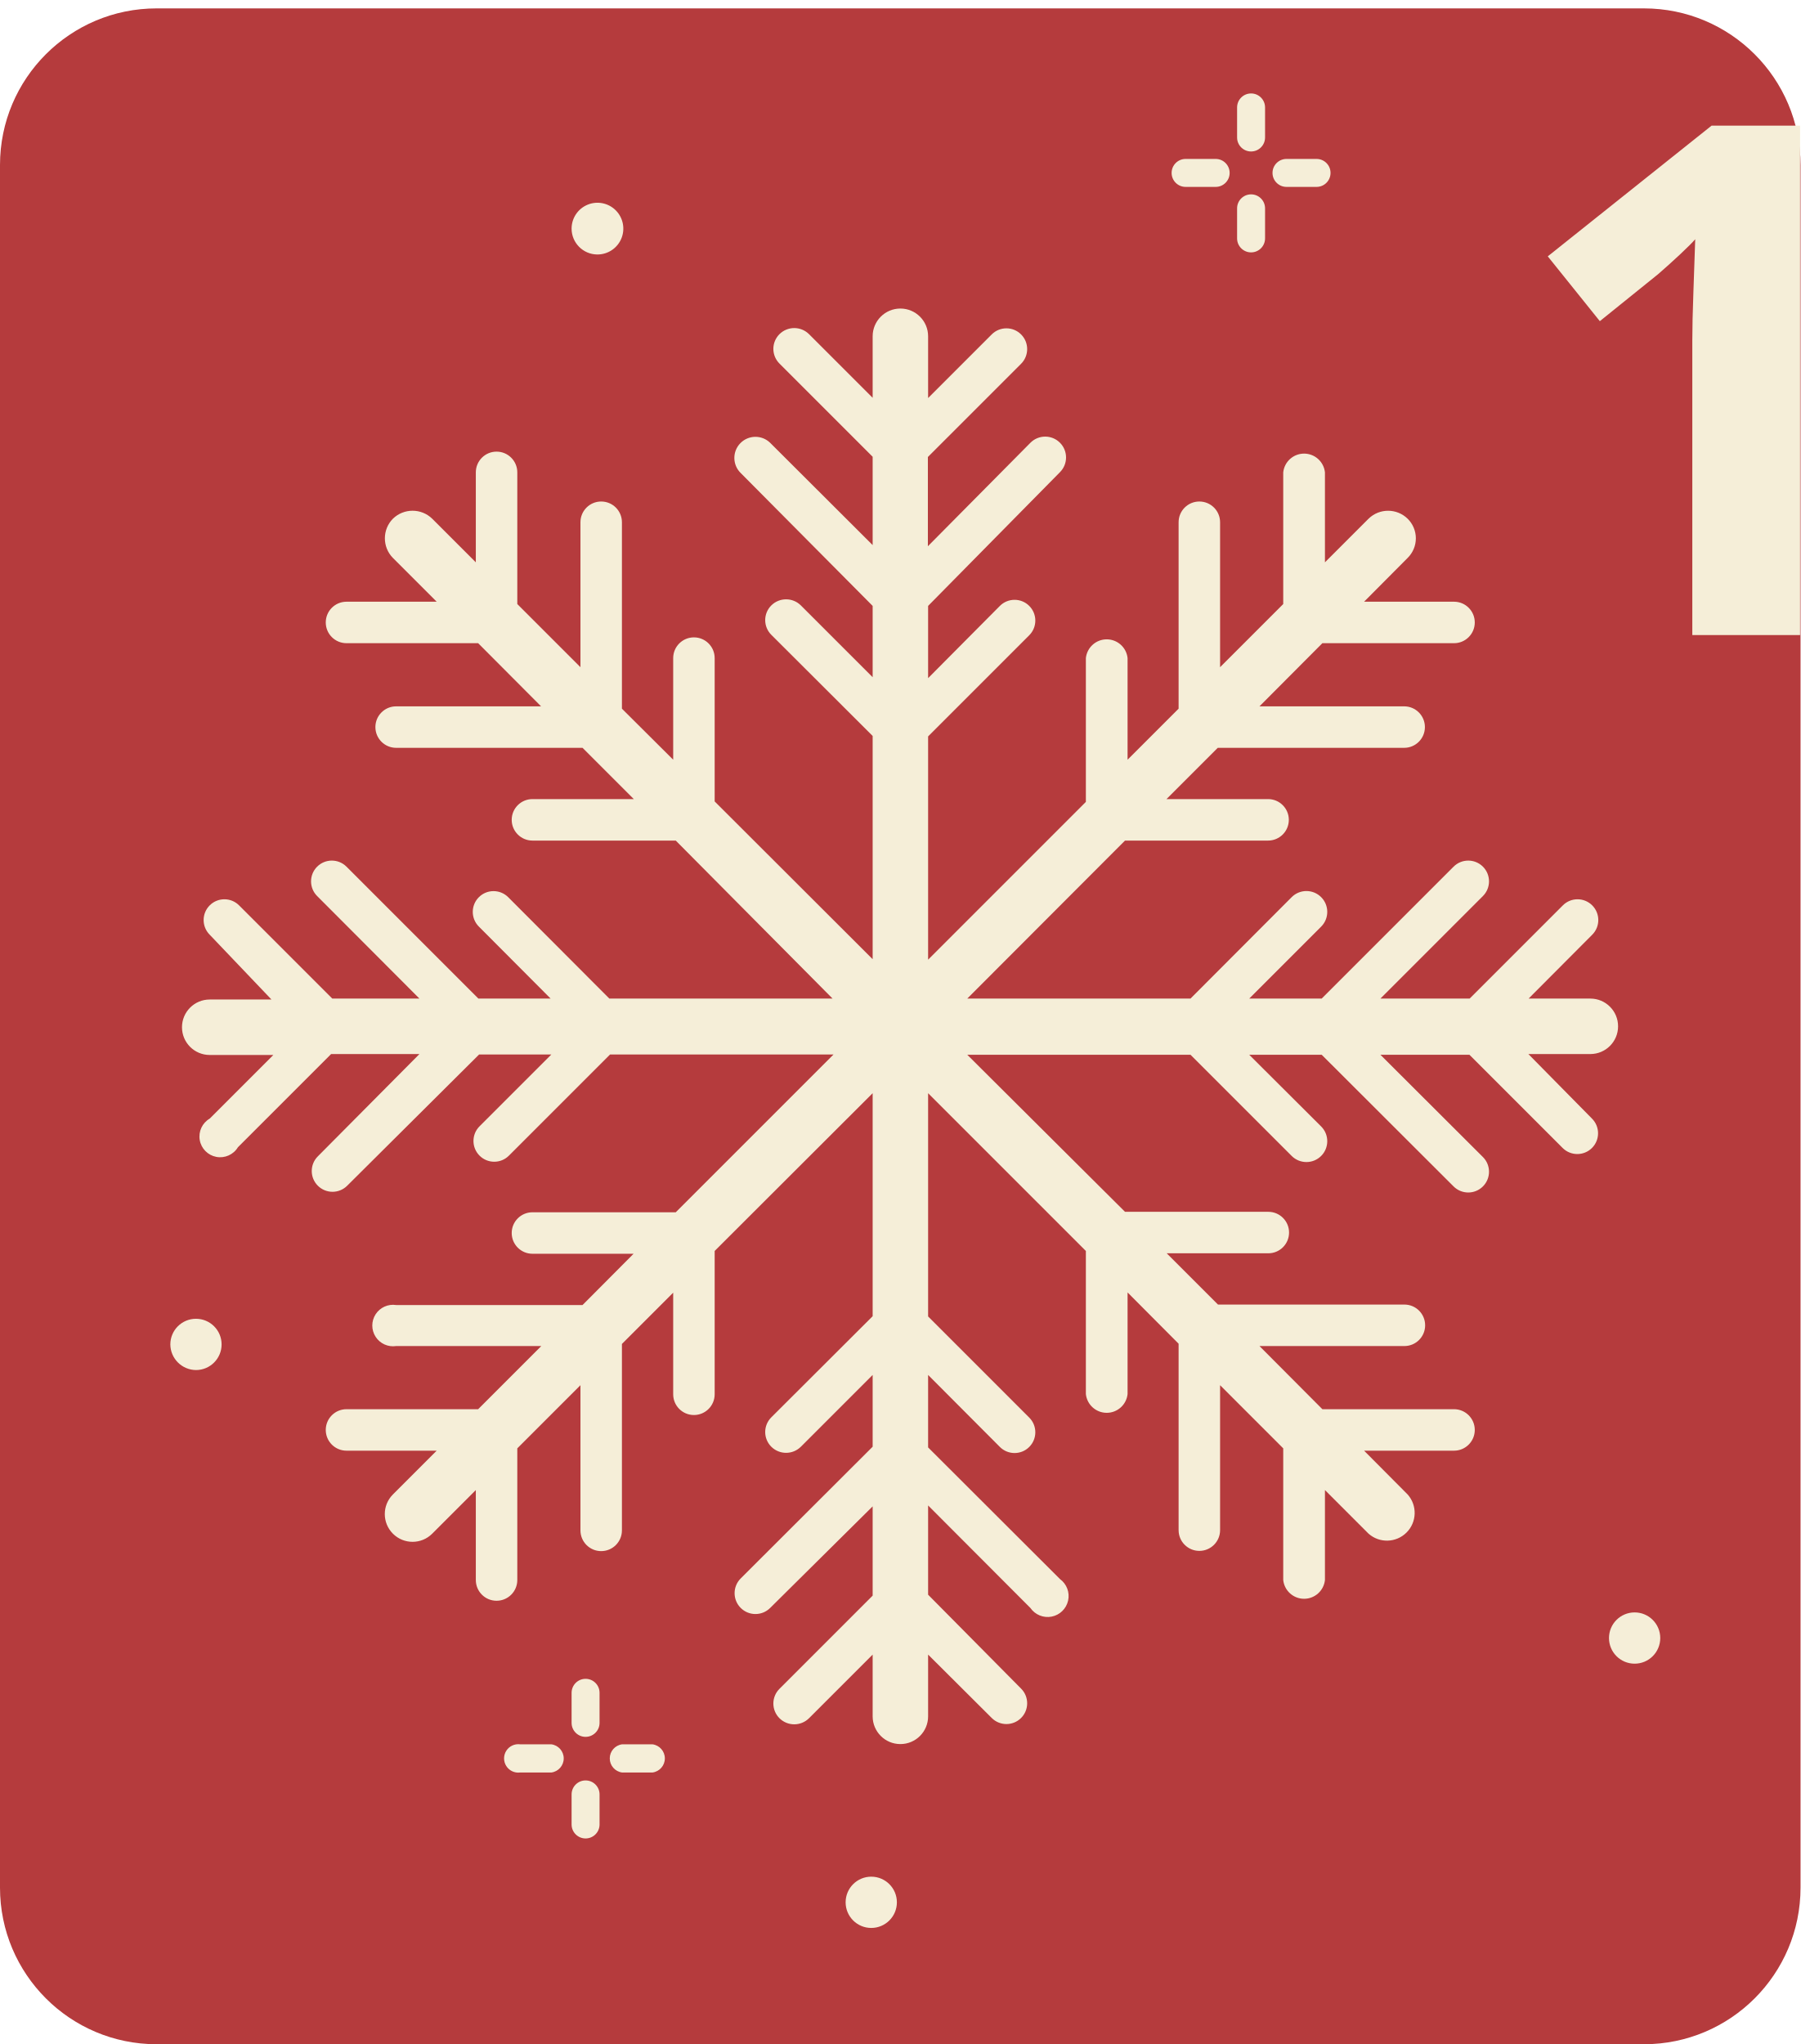
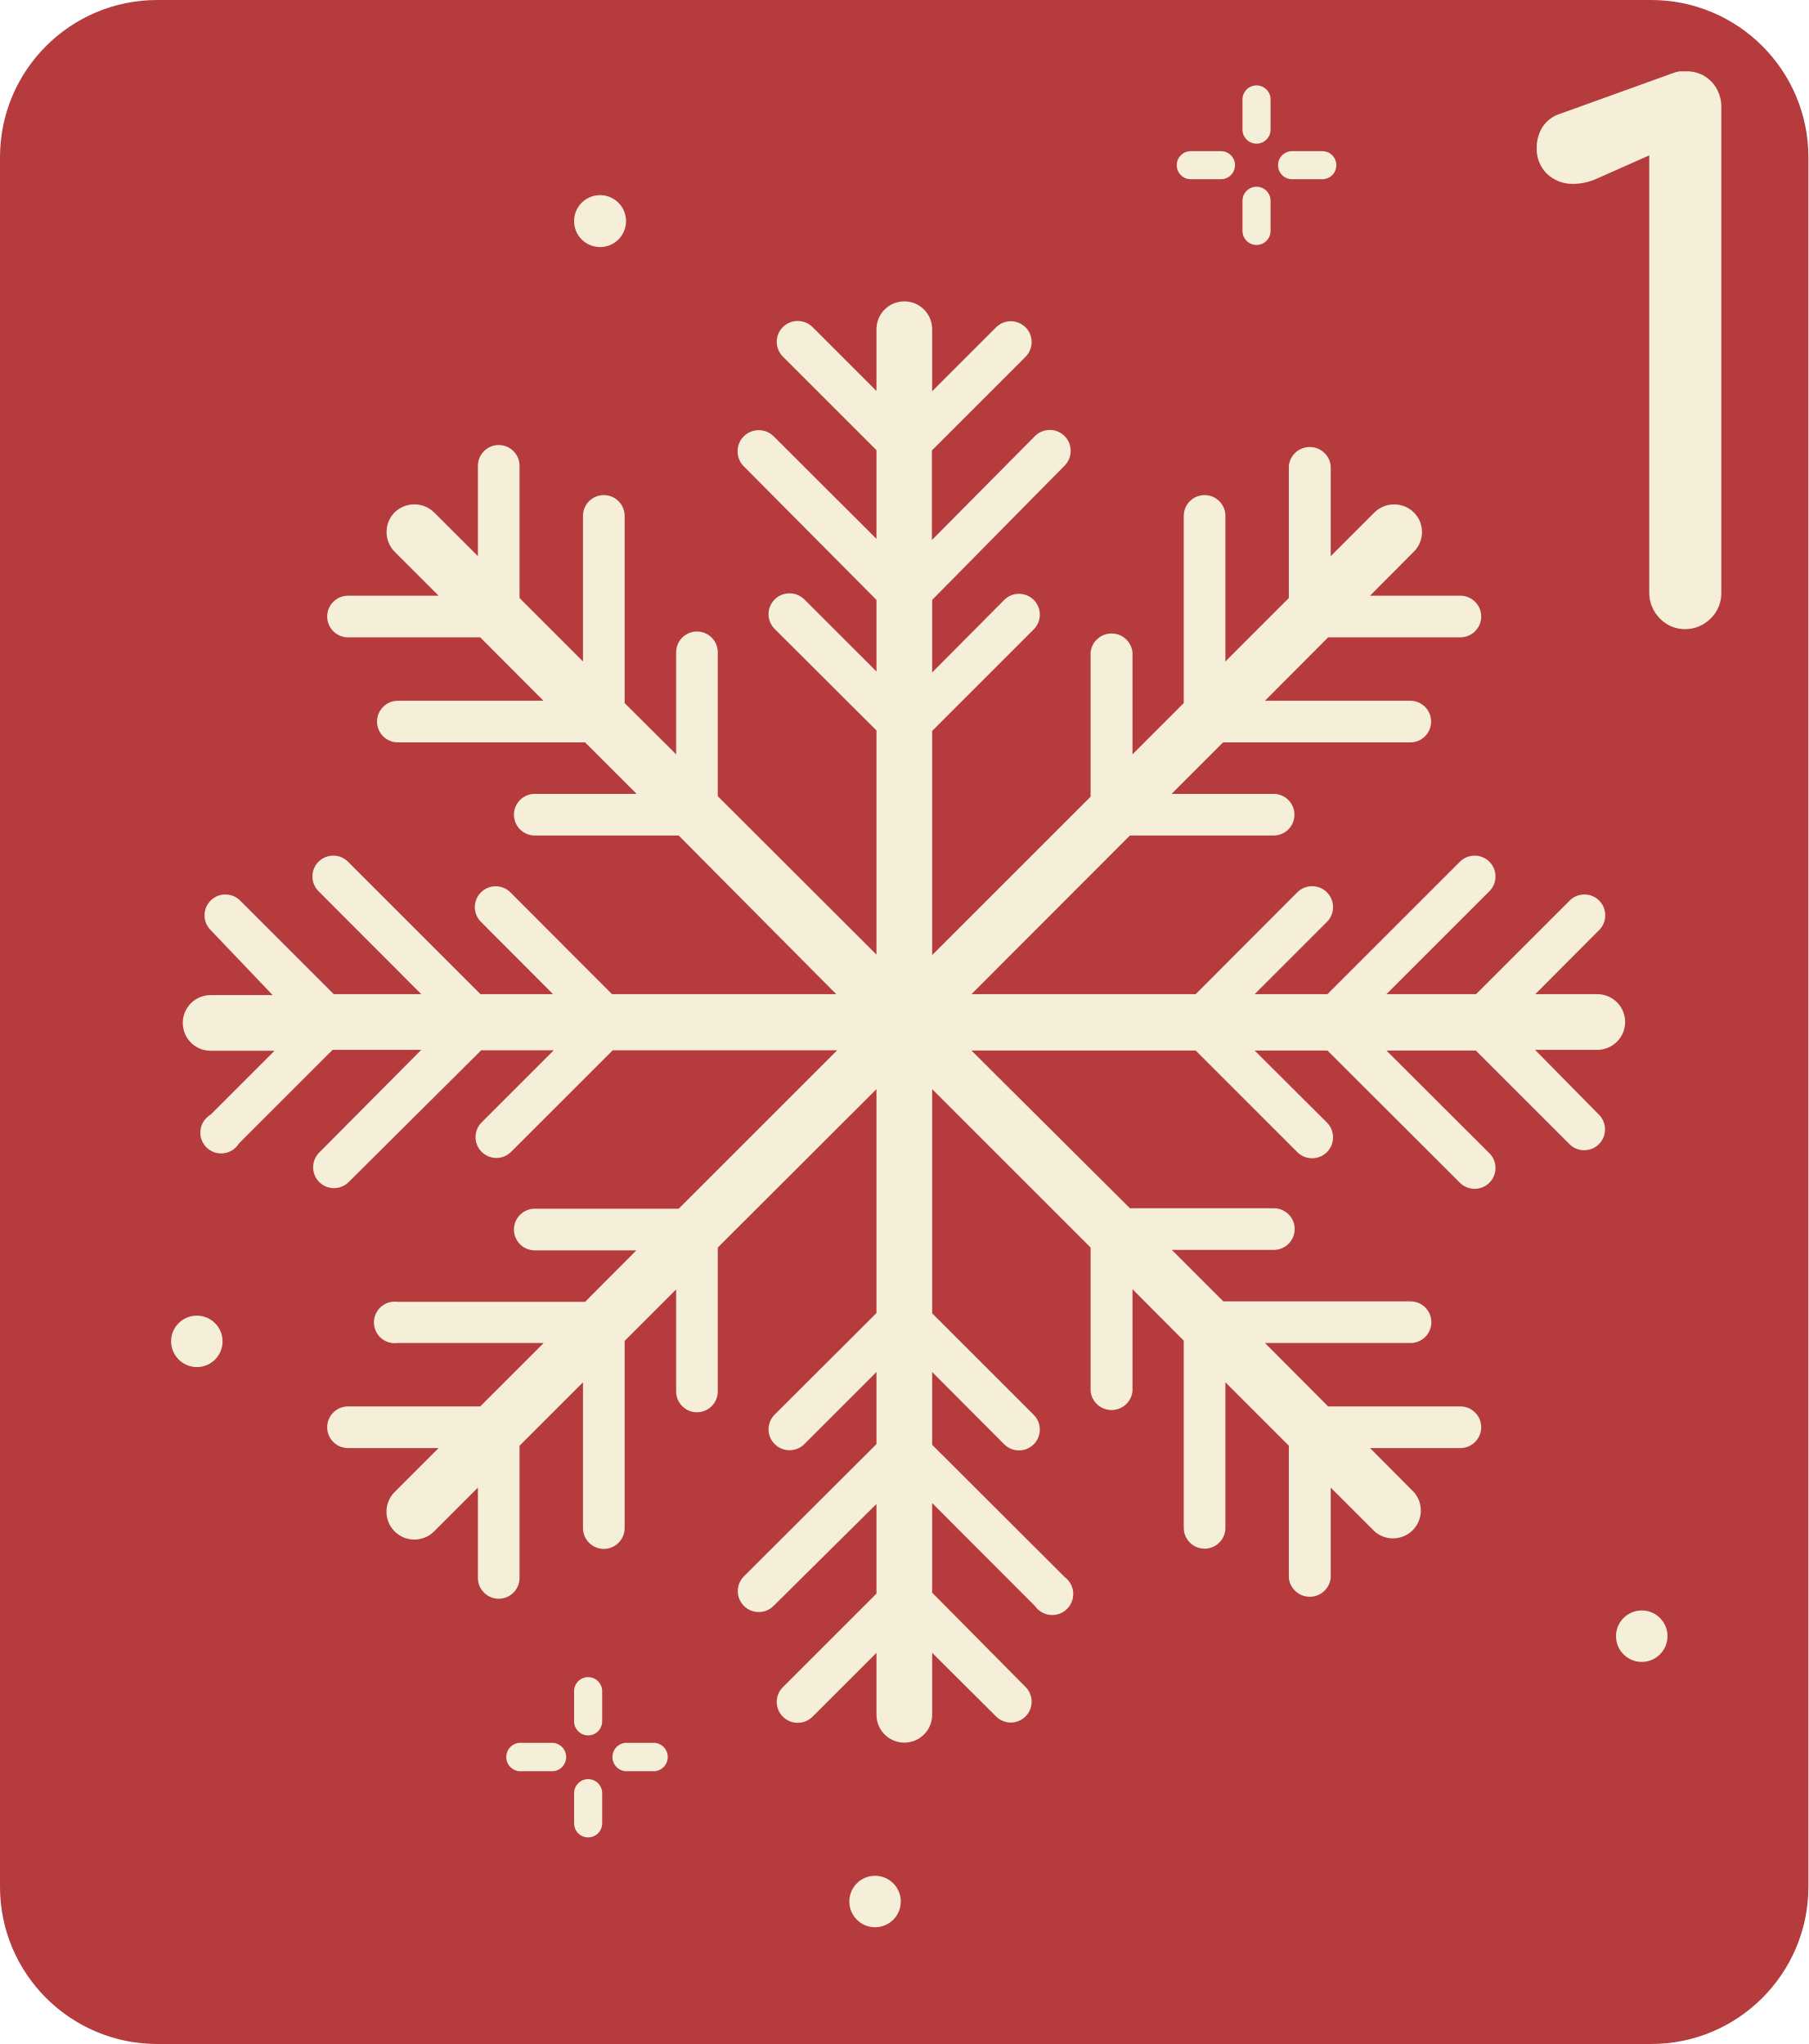
- <svg xmlns="http://www.w3.org/2000/svg" viewBox="0 0 77.27 87.71">
+ <svg xmlns="http://www.w3.org/2000/svg" viewBox="0 0 77.27 87.36">
  <defs>
-     <style>.cls-1{fill:#b53b3d;}.cls-2{font-size:30.61px;font-family:Comfortaa-Bold, Comfortaa;font-weight:700;}.cls-2,.cls-3{fill:#f5eed8;}.cls-3{fill-rule:evenodd;}</style>
+     <style>.cls-1{fill:#b53b3d;}.cls-2,.cls-3{fill:#f5eed8;}.cls-3{fill-rule:evenodd;}</style>
  </defs>
  <g id="Ebene_2" data-name="Ebene 2">
    <g id="OBJECTS">
-       <rect class="cls-1" y="0.36" width="77.27" height="87.36" rx="6.72" />
-       <text class="cls-2" transform="translate(64.61 27.25)">1</text>
-       <path class="cls-3" d="M43.82,72.46a.89.89,0,1,1-1.26,1.26L39.83,71v2.65a1.19,1.19,0,0,1-2.38,0V71l-2.73,2.73a.9.9,0,0,1-1.27,0,.89.89,0,0,1,0-1.26l4-4V64.64L33.05,69a.89.89,0,0,1-1.26-1.27l5.66-5.65V59l-3.08,3.08a.9.9,0,0,1-1.27,0,.89.89,0,0,1,0-1.26l4.35-4.34V46.91l-6.78,6.77v6.15a.89.89,0,0,1-1.78,0V55.47l-2.2,2.2v8a.89.89,0,0,1-1.78,0V59.44L22.2,62.15V67.8a.89.89,0,0,1-1.78,0V63.94l-1.87,1.87a1.19,1.19,0,1,1-1.69-1.68l1.88-1.88H14.87a.89.89,0,1,1,0-1.78h5.65l2.71-2.71H17A.89.89,0,1,1,17,56h8l2.19-2.2H22.85a.89.89,0,1,1,0-1.78H29l6.77-6.77H26.18l-4.34,4.34a.89.89,0,0,1-1.26-1.26l3.08-3.08h-3.1L14.9,50.88a.89.89,0,1,1-1.26-1.26L18,45.23H14.21l-4,4A.89.89,0,1,1,9,48l2.73-2.73H9a1.19,1.19,0,0,1,0-2.38h2.65L9,40.11a.89.89,0,0,1,1.26-1.26l4,4H18l-4.39-4.4a.89.89,0,1,1,1.26-1.26l5.66,5.66h3.1l-3.08-3.09a.89.89,0,1,1,1.26-1.26l4.34,4.35h9.58L29,36.07H22.85a.89.89,0,1,1,0-1.78H27.2L25,32.09H17a.89.89,0,0,1,0-1.78h6.22L20.52,27.6H14.87a.89.89,0,1,1,0-1.78h3.87l-1.88-1.88a1.2,1.2,0,0,1,0-1.68,1.21,1.21,0,0,1,1.69,0l1.87,1.87V20.27a.89.89,0,1,1,1.78,0v5.65l2.71,2.71V22.41a.89.89,0,0,1,1.78,0v8l2.2,2.19V28.24a.89.89,0,1,1,1.78,0v6.15l6.78,6.77V31.58L33.1,27.24a.89.89,0,0,1,0-1.26.9.9,0,0,1,1.27,0l3.08,3.08V26L31.79,20.3A.89.89,0,0,1,33.05,19l4.4,4.39V19.6l-4-4a.89.89,0,0,1,0-1.26.9.9,0,0,1,1.27,0l2.73,2.73V14.43a1.19,1.19,0,0,1,2.38,0v2.65l2.73-2.73a.89.89,0,0,1,1.26,1.26l-4,4v3.83L44.22,19a.89.89,0,1,1,1.27,1.26L39.83,26v3.1L42.91,26a.89.89,0,0,1,1.26,1.26l-4.34,4.34v9.58l6.77-6.77V28.24a.9.9,0,0,1,1.79,0V32.6l2.19-2.19v-8a.89.89,0,1,1,1.78,0v6.22l2.71-2.71V20.27a.9.9,0,0,1,1.79,0v3.86l1.87-1.87a1.2,1.2,0,0,1,1.68,0,1.18,1.18,0,0,1,0,1.68l-1.87,1.88H62.4a.89.89,0,0,1,0,1.78H56.75l-2.7,2.71h6.21a.89.89,0,0,1,0,1.78h-8l-2.2,2.2h4.36a.89.89,0,0,1,0,1.78H48.28l-6.77,6.78h9.58l4.34-4.35a.89.89,0,0,1,1.27,1.26l-3.09,3.09h3.11l5.66-5.66a.89.89,0,1,1,1.26,1.26l-4.4,4.4h3.83l4-4a.89.89,0,0,1,1.26,1.26l-2.73,2.74h2.65a1.19,1.19,0,0,1,0,2.38H65.59L68.32,48a.89.89,0,1,1-1.26,1.26l-4-4H59.24l4.4,4.39a.89.89,0,1,1-1.26,1.26l-5.66-5.65H53.61l3.09,3.08a.89.89,0,0,1-1.27,1.26l-4.34-4.34H41.51L48.28,52h6.15a.89.89,0,0,1,0,1.78H50.07l2.2,2.2h8a.89.89,0,0,1,0,1.78H54.05l2.7,2.71H62.4a.89.89,0,0,1,0,1.78H58.54l1.87,1.88a1.19,1.19,0,0,1-1.68,1.68l-1.87-1.87V67.8a.9.9,0,0,1-1.79,0V62.15l-2.71-2.71v6.22a.89.89,0,0,1-1.78,0v-8l-2.19-2.2v4.36a.9.9,0,0,1-1.79,0V53.68l-6.77-6.77v9.58l4.34,4.34a.89.89,0,0,1-1.26,1.26L39.83,59v3.11l5.66,5.65A.9.9,0,1,1,44.22,69l-4.39-4.4v3.83Z" />
-       <path class="cls-3" d="M53.09,4.61a.6.6,0,1,1,1.2,0V5.9a.6.6,0,0,1-1.2,0V4.61ZM56.5,6.82a.6.6,0,1,1,0,1.2H55.21a.6.6,0,0,1,0-1.2Zm-4.33,0a.6.6,0,1,1,0,1.2H50.88a.6.6,0,1,1,0-1.2Zm.92,2.12a.6.6,0,0,1,1.2,0v1.29a.6.6,0,1,1-1.2,0Z" />
-       <path class="cls-3" d="M24.53,72.64a.6.6,0,1,1,1.2,0v1.29a.6.6,0,1,1-1.2,0V72.64ZM28,74.85a.61.61,0,0,1,0,1.21h-1.3a.61.61,0,0,1,0-1.21Zm-4.34,0a.61.61,0,0,1,0,1.21H22.32a.61.61,0,1,1,0-1.21ZM24.53,77a.6.6,0,0,1,1.2,0v1.29a.6.6,0,0,1-1.2,0Z" />
-       <path class="cls-3" d="M37.39,82.73a1.1,1.1,0,1,0-1.1-1.1A1.1,1.1,0,0,0,37.39,82.73Z" />
-       <path class="cls-3" d="M70.15,71.39a1.1,1.1,0,1,0-1.1-1.1A1.1,1.1,0,0,0,70.15,71.39Z" />
-       <path class="cls-3" d="M25.63,10.92a1.11,1.11,0,1,0-1.1-1.11A1.11,1.11,0,0,0,25.63,10.92Z" />
-       <path class="cls-3" d="M8.41,58.79a1.1,1.1,0,1,0-1.1-1.1A1.11,1.11,0,0,0,8.41,58.79Z" />
+       <rect class="cls-1" width="77.27" height="87.36" rx="6.72" />
+       <path class="cls-2" d="M72,27.25a1.48,1.48,0,0,1-1.07-.45,1.55,1.55,0,0,1-.46-1.11V7L68.22,8a2.5,2.5,0,0,1-1,.22,1.58,1.58,0,0,1-1.12-.43,1.48,1.48,0,0,1-.44-1.1,1.67,1.67,0,0,1,.24-.89,1.4,1.4,0,0,1,.77-.58l4.77-1.72a1.81,1.81,0,0,1,.31-.09l.27,0a1.44,1.44,0,0,1,1.12.45,1.57,1.57,0,0,1,.41,1.14V25.69a1.51,1.51,0,0,1-.46,1.11A1.54,1.54,0,0,1,72,27.25Z" transform="translate(0 -0.36)" />
+       <path class="cls-3" d="M43.82,72.46a.89.89,0,1,1-1.26,1.26L39.83,71v2.65a1.19,1.19,0,0,1-2.38,0V71l-2.73,2.73a.9.9,0,0,1-1.27,0,.89.89,0,0,1,0-1.26l4-4V64.64L33.05,69a.89.89,0,0,1-1.26-1.27l5.66-5.65V59l-3.08,3.08a.9.9,0,0,1-1.27,0,.89.89,0,0,1,0-1.26l4.35-4.34V46.91l-6.78,6.77v6.15a.89.89,0,0,1-1.78,0V55.47l-2.2,2.2v8a.89.89,0,0,1-1.78,0V59.44L22.2,62.15V67.8a.89.89,0,0,1-1.78,0V63.94l-1.87,1.87a1.19,1.19,0,1,1-1.69-1.68l1.88-1.88H14.87a.89.89,0,1,1,0-1.78h5.65l2.71-2.71H17A.89.89,0,1,1,17,56h8l2.19-2.2H22.85a.89.89,0,1,1,0-1.78H29l6.77-6.77H26.18l-4.34,4.34a.89.89,0,0,1-1.26-1.26l3.08-3.08h-3.1L14.9,50.88a.89.89,0,1,1-1.26-1.26L18,45.23H14.21l-4,4A.89.89,0,1,1,9,48l2.73-2.73H9a1.19,1.19,0,0,1,0-2.38h2.65L9,40.11a.89.89,0,0,1,1.26-1.26l4,4H18l-4.39-4.4a.89.89,0,1,1,1.26-1.26l5.66,5.66h3.1l-3.08-3.09a.89.89,0,1,1,1.26-1.26l4.34,4.35h9.58L29,36.07H22.85a.89.89,0,1,1,0-1.78H27.2L25,32.09H17a.89.89,0,0,1,0-1.78h6.22L20.52,27.6H14.87a.89.89,0,1,1,0-1.78h3.87l-1.88-1.88a1.2,1.2,0,0,1,0-1.68,1.21,1.21,0,0,1,1.69,0l1.87,1.87V20.27a.89.89,0,1,1,1.78,0v5.65l2.71,2.71V22.41a.89.89,0,0,1,1.78,0v8l2.2,2.19V28.24a.89.89,0,1,1,1.78,0v6.15l6.78,6.77V31.58L33.1,27.24a.89.89,0,0,1,0-1.26.9.9,0,0,1,1.27,0l3.08,3.08V26L31.79,20.3A.89.89,0,0,1,33.05,19l4.4,4.39V19.6l-4-4a.89.89,0,0,1,0-1.26.9.9,0,0,1,1.27,0l2.73,2.73V14.43a1.19,1.19,0,0,1,2.38,0v2.65l2.73-2.73a.89.89,0,0,1,1.26,1.26l-4,4v3.83L44.22,19a.89.89,0,1,1,1.27,1.26L39.83,26v3.1L42.91,26a.89.89,0,0,1,1.26,1.26l-4.34,4.34v9.58l6.77-6.77V28.24a.9.9,0,0,1,1.79,0V32.6l2.19-2.19v-8a.89.89,0,1,1,1.78,0v6.22l2.71-2.71V20.27a.9.9,0,0,1,1.79,0v3.86l1.87-1.87a1.2,1.2,0,0,1,1.68,0,1.18,1.18,0,0,1,0,1.68l-1.87,1.88H62.4a.89.89,0,0,1,0,1.78H56.75l-2.7,2.71h6.21a.89.89,0,0,1,0,1.78h-8l-2.2,2.2h4.36a.89.89,0,0,1,0,1.78H48.28l-6.77,6.78h9.58l4.34-4.35a.89.89,0,0,1,1.27,1.26l-3.09,3.09h3.11l5.66-5.66a.89.89,0,1,1,1.26,1.26l-4.4,4.4h3.83l4-4a.89.89,0,0,1,1.26,1.26l-2.73,2.74h2.65a1.19,1.19,0,0,1,0,2.38H65.59L68.32,48a.89.89,0,1,1-1.26,1.26l-4-4H59.24l4.4,4.39a.89.89,0,1,1-1.26,1.26l-5.66-5.65H53.61l3.09,3.08a.89.89,0,0,1-1.27,1.26l-4.34-4.34H41.51L48.28,52h6.15a.89.89,0,0,1,0,1.78H50.07l2.2,2.2h8a.89.89,0,0,1,0,1.78H54.05l2.7,2.71H62.4a.89.89,0,0,1,0,1.78H58.54l1.87,1.88a1.19,1.19,0,0,1-1.68,1.68l-1.87-1.87V67.8a.9.9,0,0,1-1.79,0V62.15l-2.71-2.71v6.22a.89.89,0,0,1-1.78,0v-8l-2.19-2.2v4.36a.9.9,0,0,1-1.79,0V53.68l-6.77-6.77v9.58l4.34,4.34a.89.89,0,0,1-1.26,1.26L39.83,59v3.11l5.66,5.65A.9.9,0,1,1,44.22,69l-4.39-4.4v3.83Z" transform="translate(0 -0.36)" />
+       <path class="cls-3" d="M53.09,4.61a.6.6,0,1,1,1.2,0V5.9a.6.6,0,0,1-1.2,0V4.61ZM56.5,6.82a.6.6,0,1,1,0,1.2H55.21a.6.6,0,0,1,0-1.2Zm-4.33,0a.6.6,0,1,1,0,1.2H50.88a.6.6,0,1,1,0-1.2Zm.92,2.12a.6.6,0,0,1,1.2,0v1.29a.6.6,0,1,1-1.2,0Z" transform="translate(0 -0.36)" />
+       <path class="cls-3" d="M24.53,72.64a.6.6,0,1,1,1.2,0v1.29a.6.6,0,1,1-1.2,0V72.64ZM28,74.85a.61.61,0,0,1,0,1.21h-1.3a.61.61,0,0,1,0-1.21Zm-4.34,0a.61.61,0,0,1,0,1.21H22.32a.61.61,0,1,1,0-1.21ZM24.53,77a.6.6,0,0,1,1.2,0v1.29a.6.6,0,0,1-1.2,0Z" transform="translate(0 -0.36)" />
+       <path class="cls-3" d="M37.39,82.73a1.1,1.1,0,1,0-1.1-1.1A1.1,1.1,0,0,0,37.39,82.73Z" transform="translate(0 -0.36)" />
+       <path class="cls-3" d="M70.15,71.39a1.1,1.1,0,1,0-1.1-1.1A1.1,1.1,0,0,0,70.15,71.39Z" transform="translate(0 -0.36)" />
+       <path class="cls-3" d="M25.63,10.92a1.11,1.11,0,1,0-1.1-1.11A1.11,1.11,0,0,0,25.63,10.92Z" transform="translate(0 -0.36)" />
+       <path class="cls-3" d="M8.41,58.79a1.1,1.1,0,1,0-1.1-1.1A1.11,1.11,0,0,0,8.41,58.79Z" transform="translate(0 -0.36)" />
    </g>
  </g>
</svg>
